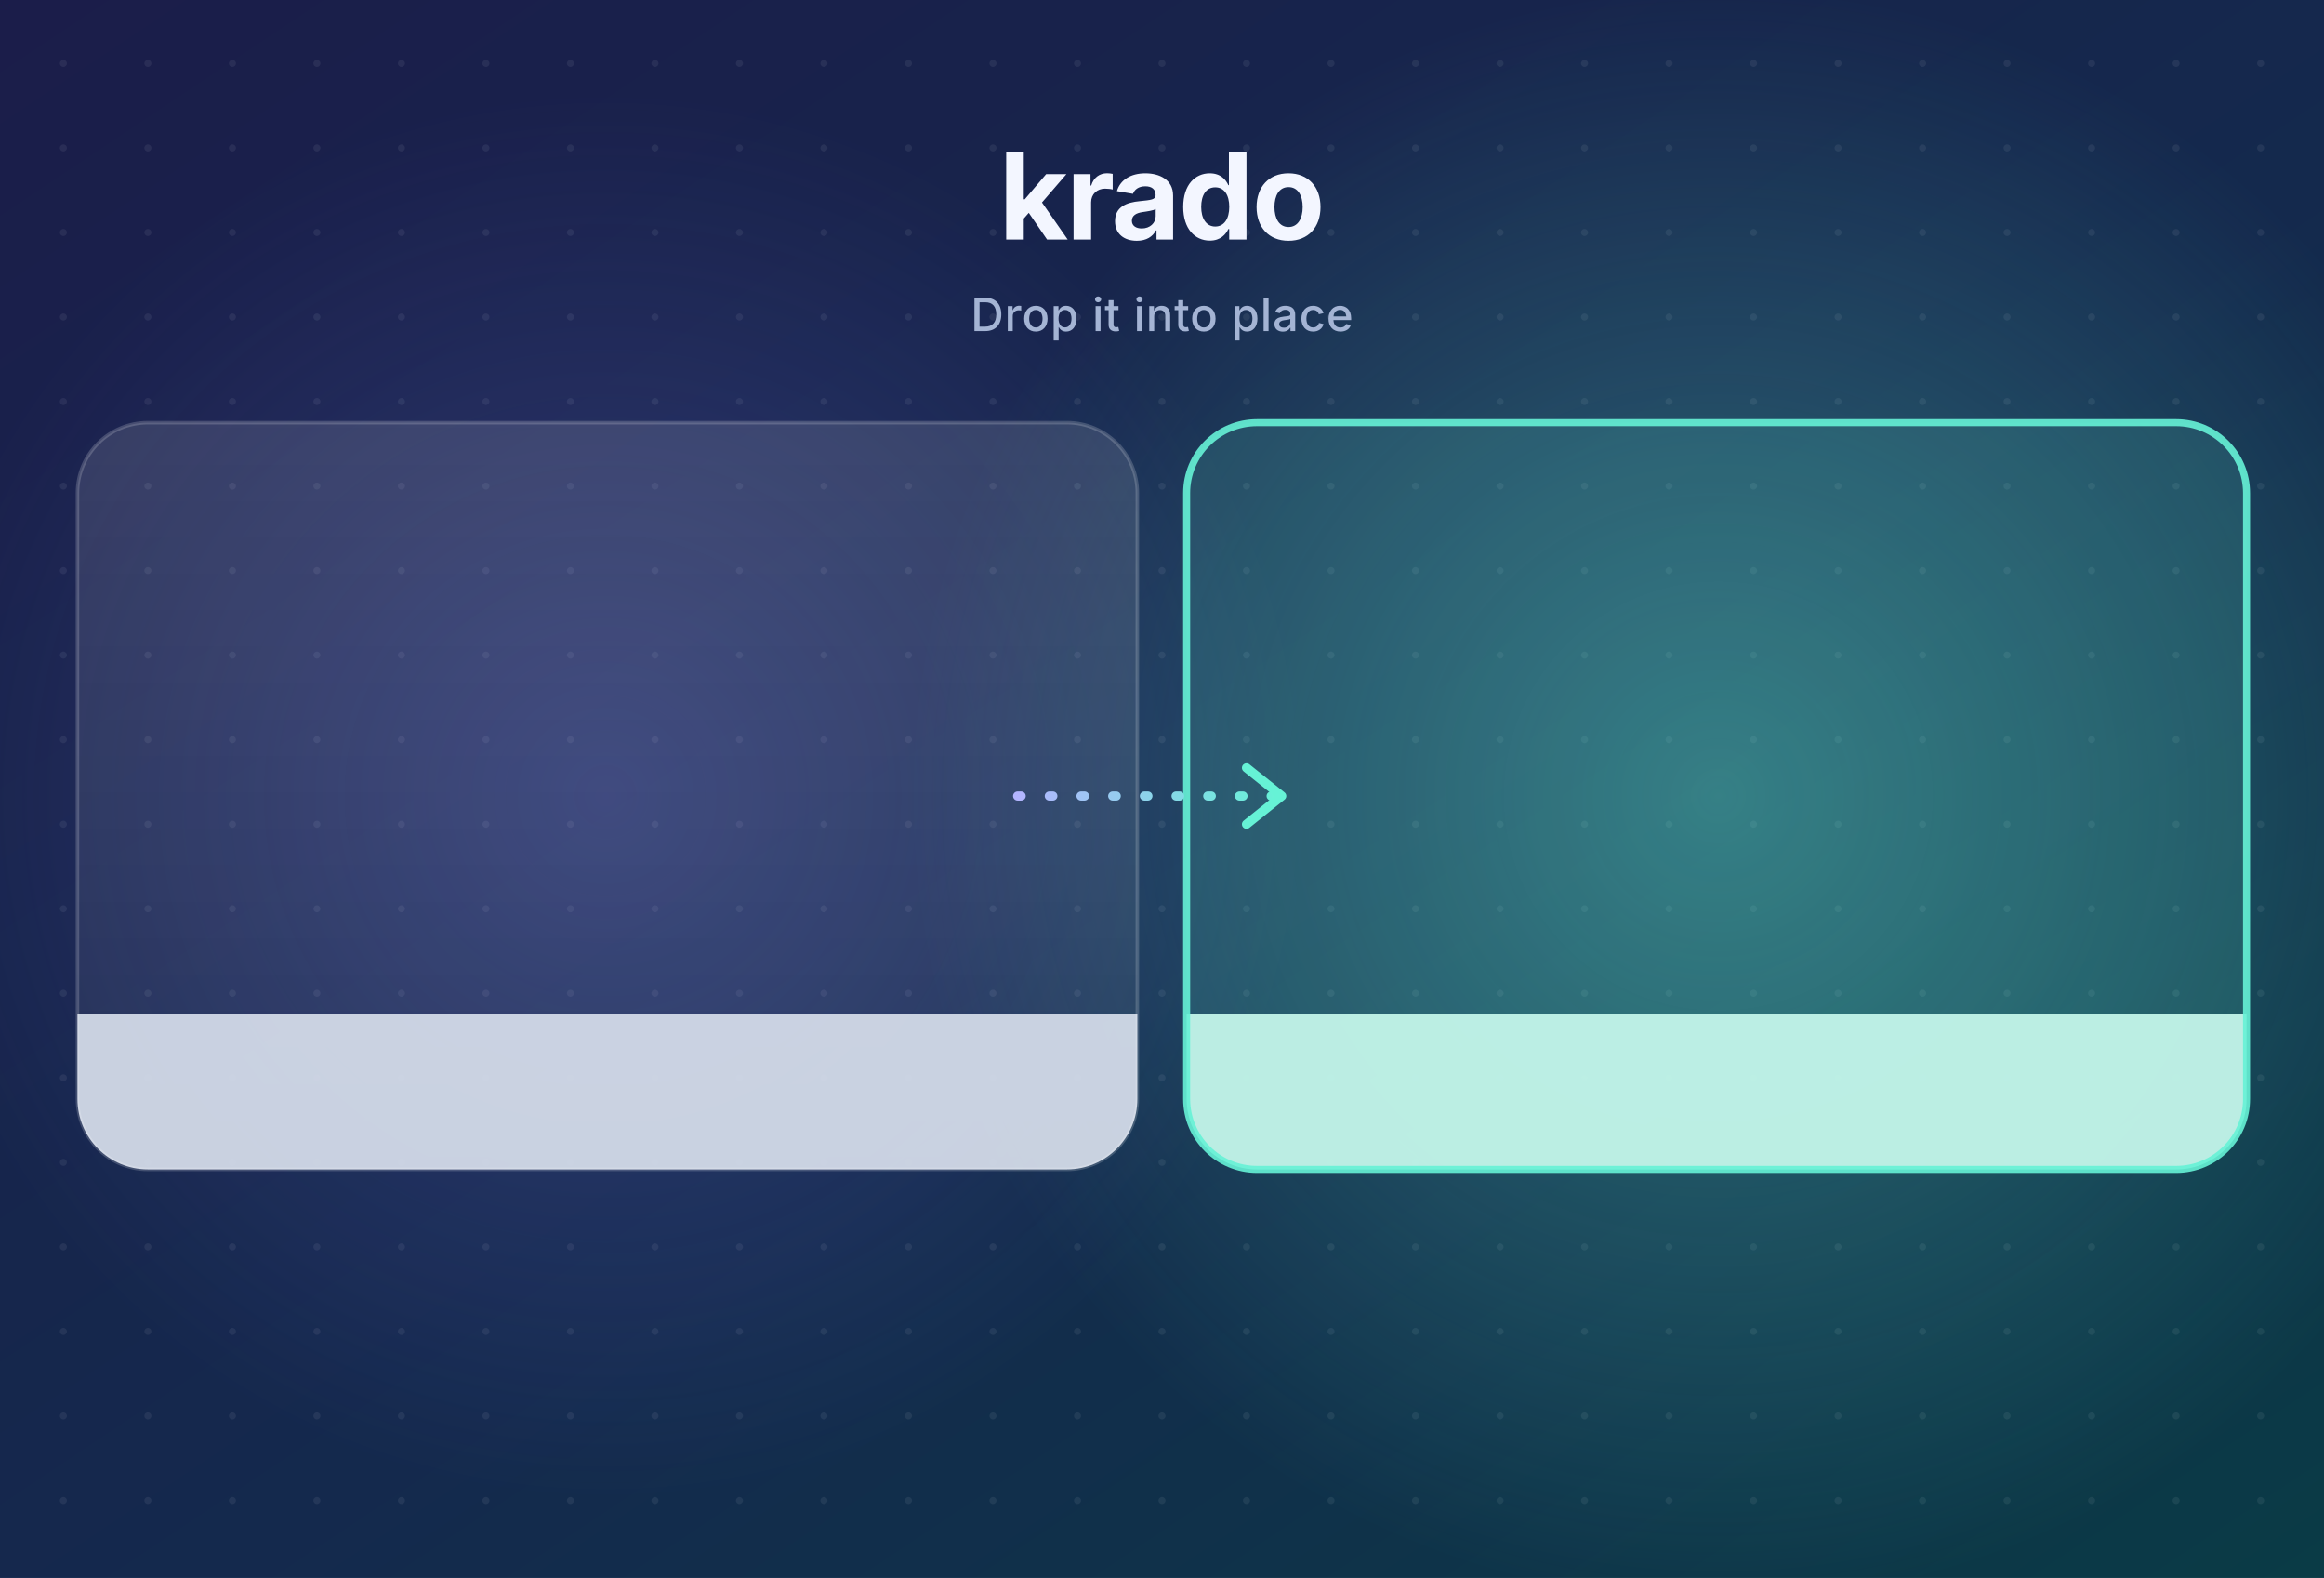
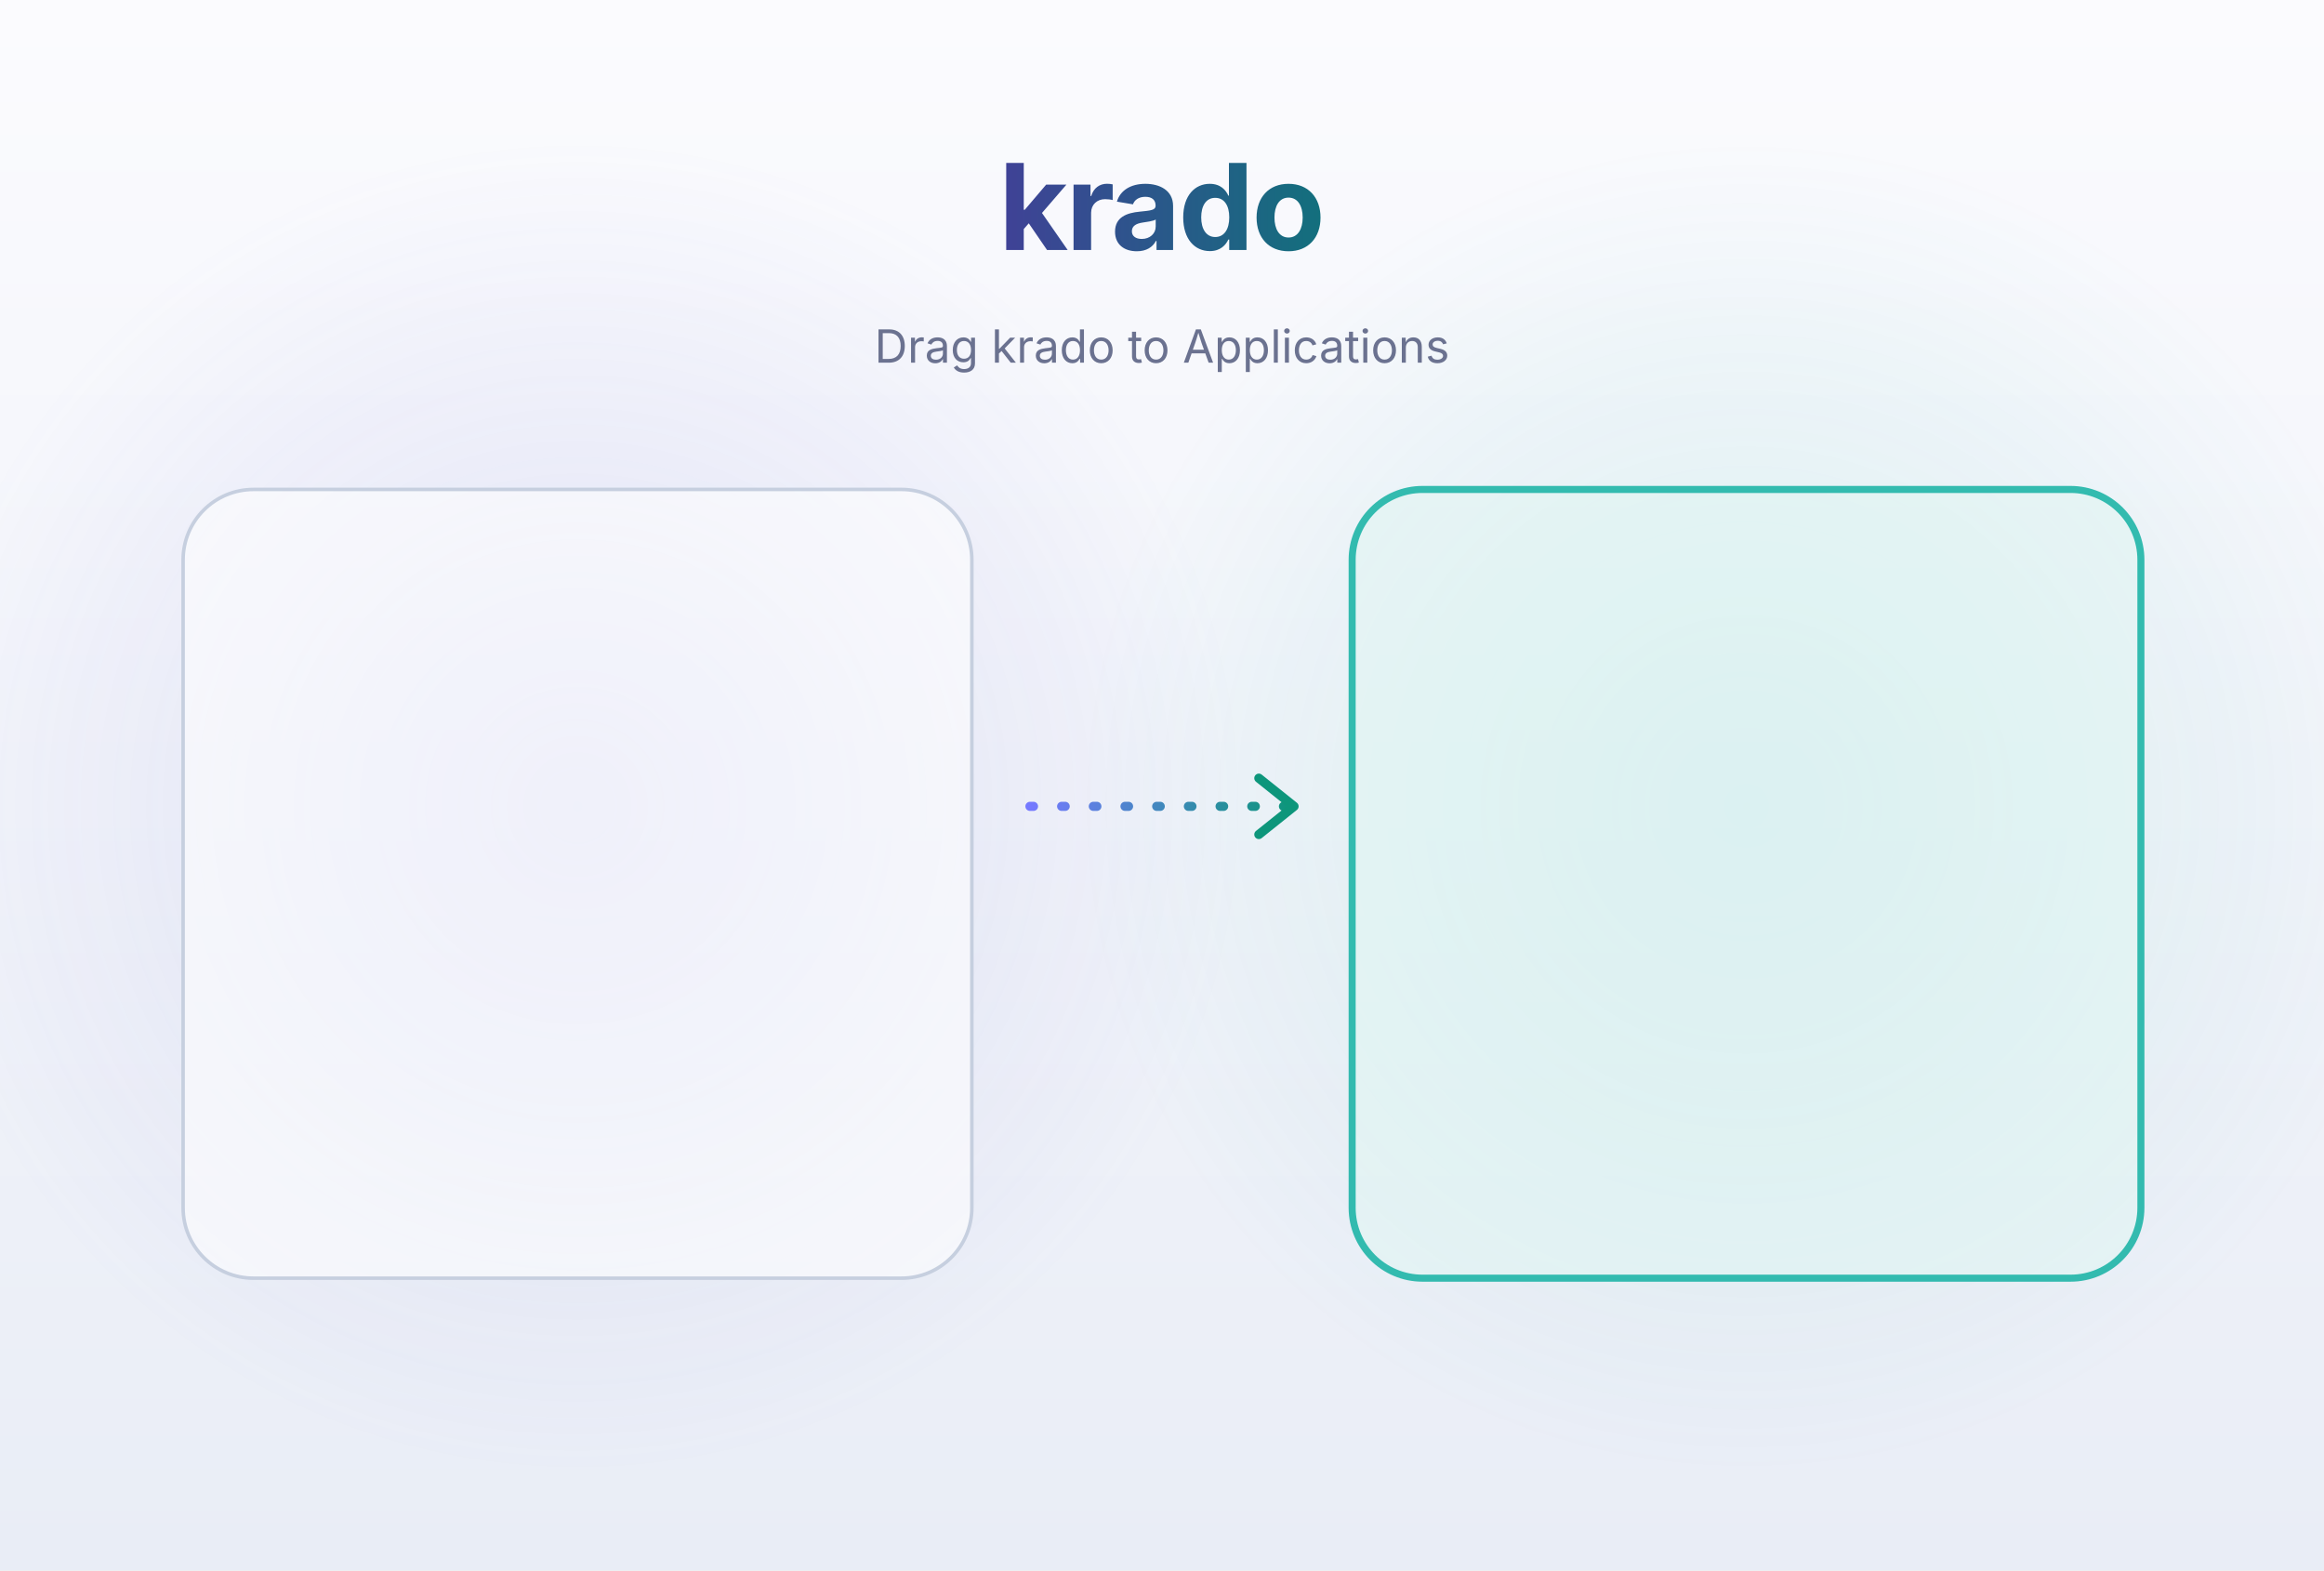
- <svg xmlns="http://www.w3.org/2000/svg" width="660" height="448" viewBox="0 0 660 448">
+ <svg xmlns="http://www.w3.org/2000/svg" width="660" height="446" viewBox="0 0 660 446">
  <defs>
-     <linearGradient id="bg" x1="0" y1="0" x2="1" y2="1">
-       <stop offset="0" stop-color="#1b1d4a" />
-       <stop offset="0.55" stop-color="#14294d" />
-       <stop offset="1" stop-color="#0a3b46" />
+     <linearGradient id="bg" x2="0" y2="1">
+       <stop stop-color="#fbfbfe" />
+       <stop offset="1" stop-color="#e9edf6" />
    </linearGradient>
-     <radialGradient id="glow" cx="488" cy="226" r="230" gradientUnits="userSpaceOnUse">
-       <stop offset="0" stop-color="#66f2d6" stop-opacity="0.34" />
-       <stop offset="1" stop-color="#66f2d6" stop-opacity="0" />
+     <linearGradient id="word">
+       <stop stop-color="#3f4296" />
+       <stop offset="1" stop-color="#136f7d" />
+     </linearGradient>
+     <linearGradient id="dash" x1="292.5" y1="0" x2="366.5" y2="0" gradientUnits="userSpaceOnUse">
+       <stop stop-color="#7579ff" />
+       <stop offset="1" stop-color="#0d967b" />
+     </linearGradient>
+     <radialGradient id="a0" cx="164" cy="229" r="190" gradientUnits="userSpaceOnUse">
+       <stop stop-color="#6d6fd8" stop-opacity="0.16" />
+       <stop offset="1" stop-color="#6d6fd8" stop-opacity="0" />
    </radialGradient>
-     <radialGradient id="glowL" cx="172" cy="226" r="200" gradientUnits="userSpaceOnUse">
-       <stop offset="0" stop-color="#8183f5" stop-opacity="0.24" />
-       <stop offset="1" stop-color="#8183f5" stop-opacity="0" />
+     <radialGradient id="a1" cx="496" cy="229" r="190" gradientUnits="userSpaceOnUse">
+       <stop stop-color="#1fb5a8" stop-opacity="0.14" />
+       <stop offset="1" stop-color="#1fb5a8" stop-opacity="0" />
    </radialGradient>
-     <linearGradient id="glass" x1="0" y1="0" x2="0" y2="1">
-       <stop offset="0" stop-color="#ffffff" stop-opacity="0.12" />
-       <stop offset="1" stop-color="#ffffff" stop-opacity="0.04" />
-     </linearGradient>
-     <linearGradient id="dash" x1="289.0" y1="0" x2="363.0" y2="0" gradientUnits="userSpaceOnUse">
-       <stop offset="0" stop-color="#b3b5ff" />
-       <stop offset="1" stop-color="#66f2d6" />
-     </linearGradient>
  </defs>
-   <rect width="660" height="448" fill="url(#bg)" />
-   <circle cx="18" cy="18" r="1" fill="#ffffff" fill-opacity="0.07" />
-   <circle cx="18" cy="42" r="1" fill="#ffffff" fill-opacity="0.07" />
-   <circle cx="18" cy="66" r="1" fill="#ffffff" fill-opacity="0.07" />
-   <circle cx="18" cy="90" r="1" fill="#ffffff" fill-opacity="0.07" />
-   <circle cx="18" cy="114" r="1" fill="#ffffff" fill-opacity="0.07" />
-   <circle cx="18" cy="138" r="1" fill="#ffffff" fill-opacity="0.07" />
-   <circle cx="18" cy="162" r="1" fill="#ffffff" fill-opacity="0.07" />
-   <circle cx="18" cy="186" r="1" fill="#ffffff" fill-opacity="0.07" />
-   <circle cx="18" cy="210" r="1" fill="#ffffff" fill-opacity="0.07" />
-   <circle cx="18" cy="234" r="1" fill="#ffffff" fill-opacity="0.07" />
-   <circle cx="18" cy="258" r="1" fill="#ffffff" fill-opacity="0.07" />
-   <circle cx="18" cy="282" r="1" fill="#ffffff" fill-opacity="0.07" />
-   <circle cx="18" cy="306" r="1" fill="#ffffff" fill-opacity="0.07" />
-   <circle cx="18" cy="330" r="1" fill="#ffffff" fill-opacity="0.07" />
-   <circle cx="18" cy="354" r="1" fill="#ffffff" fill-opacity="0.07" />
-   <circle cx="18" cy="378" r="1" fill="#ffffff" fill-opacity="0.07" />
-   <circle cx="18" cy="402" r="1" fill="#ffffff" fill-opacity="0.07" />
-   <circle cx="18" cy="426" r="1" fill="#ffffff" fill-opacity="0.07" />
-   <circle cx="42" cy="18" r="1" fill="#ffffff" fill-opacity="0.07" />
-   <circle cx="42" cy="42" r="1" fill="#ffffff" fill-opacity="0.07" />
-   <circle cx="42" cy="66" r="1" fill="#ffffff" fill-opacity="0.07" />
-   <circle cx="42" cy="90" r="1" fill="#ffffff" fill-opacity="0.07" />
-   <circle cx="42" cy="114" r="1" fill="#ffffff" fill-opacity="0.07" />
-   <circle cx="42" cy="138" r="1" fill="#ffffff" fill-opacity="0.07" />
-   <circle cx="42" cy="162" r="1" fill="#ffffff" fill-opacity="0.07" />
-   <circle cx="42" cy="186" r="1" fill="#ffffff" fill-opacity="0.07" />
-   <circle cx="42" cy="210" r="1" fill="#ffffff" fill-opacity="0.07" />
-   <circle cx="42" cy="234" r="1" fill="#ffffff" fill-opacity="0.07" />
-   <circle cx="42" cy="258" r="1" fill="#ffffff" fill-opacity="0.07" />
-   <circle cx="42" cy="282" r="1" fill="#ffffff" fill-opacity="0.07" />
-   <circle cx="42" cy="306" r="1" fill="#ffffff" fill-opacity="0.07" />
-   <circle cx="42" cy="330" r="1" fill="#ffffff" fill-opacity="0.07" />
-   <circle cx="42" cy="354" r="1" fill="#ffffff" fill-opacity="0.07" />
-   <circle cx="42" cy="378" r="1" fill="#ffffff" fill-opacity="0.07" />
-   <circle cx="42" cy="402" r="1" fill="#ffffff" fill-opacity="0.07" />
-   <circle cx="42" cy="426" r="1" fill="#ffffff" fill-opacity="0.07" />
-   <circle cx="66" cy="18" r="1" fill="#ffffff" fill-opacity="0.07" />
-   <circle cx="66" cy="42" r="1" fill="#ffffff" fill-opacity="0.07" />
-   <circle cx="66" cy="66" r="1" fill="#ffffff" fill-opacity="0.07" />
-   <circle cx="66" cy="90" r="1" fill="#ffffff" fill-opacity="0.07" />
-   <circle cx="66" cy="114" r="1" fill="#ffffff" fill-opacity="0.07" />
-   <circle cx="66" cy="138" r="1" fill="#ffffff" fill-opacity="0.07" />
-   <circle cx="66" cy="162" r="1" fill="#ffffff" fill-opacity="0.07" />
-   <circle cx="66" cy="186" r="1" fill="#ffffff" fill-opacity="0.07" />
-   <circle cx="66" cy="210" r="1" fill="#ffffff" fill-opacity="0.07" />
-   <circle cx="66" cy="234" r="1" fill="#ffffff" fill-opacity="0.07" />
-   <circle cx="66" cy="258" r="1" fill="#ffffff" fill-opacity="0.07" />
-   <circle cx="66" cy="282" r="1" fill="#ffffff" fill-opacity="0.07" />
-   <circle cx="66" cy="306" r="1" fill="#ffffff" fill-opacity="0.07" />
-   <circle cx="66" cy="330" r="1" fill="#ffffff" fill-opacity="0.07" />
-   <circle cx="66" cy="354" r="1" fill="#ffffff" fill-opacity="0.07" />
-   <circle cx="66" cy="378" r="1" fill="#ffffff" fill-opacity="0.07" />
-   <circle cx="66" cy="402" r="1" fill="#ffffff" fill-opacity="0.07" />
-   <circle cx="66" cy="426" r="1" fill="#ffffff" fill-opacity="0.07" />
-   <circle cx="90" cy="18" r="1" fill="#ffffff" fill-opacity="0.07" />
-   <circle cx="90" cy="42" r="1" fill="#ffffff" fill-opacity="0.07" />
-   <circle cx="90" cy="66" r="1" fill="#ffffff" fill-opacity="0.07" />
-   <circle cx="90" cy="90" r="1" fill="#ffffff" fill-opacity="0.07" />
-   <circle cx="90" cy="114" r="1" fill="#ffffff" fill-opacity="0.07" />
-   <circle cx="90" cy="138" r="1" fill="#ffffff" fill-opacity="0.07" />
-   <circle cx="90" cy="162" r="1" fill="#ffffff" fill-opacity="0.07" />
-   <circle cx="90" cy="186" r="1" fill="#ffffff" fill-opacity="0.07" />
-   <circle cx="90" cy="210" r="1" fill="#ffffff" fill-opacity="0.07" />
-   <circle cx="90" cy="234" r="1" fill="#ffffff" fill-opacity="0.07" />
-   <circle cx="90" cy="258" r="1" fill="#ffffff" fill-opacity="0.07" />
-   <circle cx="90" cy="282" r="1" fill="#ffffff" fill-opacity="0.07" />
-   <circle cx="90" cy="306" r="1" fill="#ffffff" fill-opacity="0.07" />
-   <circle cx="90" cy="330" r="1" fill="#ffffff" fill-opacity="0.07" />
-   <circle cx="90" cy="354" r="1" fill="#ffffff" fill-opacity="0.07" />
-   <circle cx="90" cy="378" r="1" fill="#ffffff" fill-opacity="0.07" />
-   <circle cx="90" cy="402" r="1" fill="#ffffff" fill-opacity="0.07" />
-   <circle cx="90" cy="426" r="1" fill="#ffffff" fill-opacity="0.07" />
-   <circle cx="114" cy="18" r="1" fill="#ffffff" fill-opacity="0.07" />
-   <circle cx="114" cy="42" r="1" fill="#ffffff" fill-opacity="0.07" />
-   <circle cx="114" cy="66" r="1" fill="#ffffff" fill-opacity="0.07" />
-   <circle cx="114" cy="90" r="1" fill="#ffffff" fill-opacity="0.07" />
-   <circle cx="114" cy="114" r="1" fill="#ffffff" fill-opacity="0.07" />
-   <circle cx="114" cy="138" r="1" fill="#ffffff" fill-opacity="0.07" />
-   <circle cx="114" cy="162" r="1" fill="#ffffff" fill-opacity="0.07" />
-   <circle cx="114" cy="186" r="1" fill="#ffffff" fill-opacity="0.07" />
-   <circle cx="114" cy="210" r="1" fill="#ffffff" fill-opacity="0.07" />
-   <circle cx="114" cy="234" r="1" fill="#ffffff" fill-opacity="0.07" />
-   <circle cx="114" cy="258" r="1" fill="#ffffff" fill-opacity="0.07" />
-   <circle cx="114" cy="282" r="1" fill="#ffffff" fill-opacity="0.07" />
-   <circle cx="114" cy="306" r="1" fill="#ffffff" fill-opacity="0.07" />
-   <circle cx="114" cy="330" r="1" fill="#ffffff" fill-opacity="0.07" />
-   <circle cx="114" cy="354" r="1" fill="#ffffff" fill-opacity="0.07" />
-   <circle cx="114" cy="378" r="1" fill="#ffffff" fill-opacity="0.07" />
-   <circle cx="114" cy="402" r="1" fill="#ffffff" fill-opacity="0.07" />
-   <circle cx="114" cy="426" r="1" fill="#ffffff" fill-opacity="0.07" />
-   <circle cx="138" cy="18" r="1" fill="#ffffff" fill-opacity="0.07" />
-   <circle cx="138" cy="42" r="1" fill="#ffffff" fill-opacity="0.07" />
-   <circle cx="138" cy="66" r="1" fill="#ffffff" fill-opacity="0.07" />
-   <circle cx="138" cy="90" r="1" fill="#ffffff" fill-opacity="0.07" />
-   <circle cx="138" cy="114" r="1" fill="#ffffff" fill-opacity="0.07" />
-   <circle cx="138" cy="138" r="1" fill="#ffffff" fill-opacity="0.07" />
-   <circle cx="138" cy="162" r="1" fill="#ffffff" fill-opacity="0.07" />
-   <circle cx="138" cy="186" r="1" fill="#ffffff" fill-opacity="0.07" />
-   <circle cx="138" cy="210" r="1" fill="#ffffff" fill-opacity="0.07" />
-   <circle cx="138" cy="234" r="1" fill="#ffffff" fill-opacity="0.07" />
-   <circle cx="138" cy="258" r="1" fill="#ffffff" fill-opacity="0.07" />
-   <circle cx="138" cy="282" r="1" fill="#ffffff" fill-opacity="0.07" />
-   <circle cx="138" cy="306" r="1" fill="#ffffff" fill-opacity="0.07" />
-   <circle cx="138" cy="330" r="1" fill="#ffffff" fill-opacity="0.07" />
-   <circle cx="138" cy="354" r="1" fill="#ffffff" fill-opacity="0.07" />
-   <circle cx="138" cy="378" r="1" fill="#ffffff" fill-opacity="0.07" />
-   <circle cx="138" cy="402" r="1" fill="#ffffff" fill-opacity="0.07" />
-   <circle cx="138" cy="426" r="1" fill="#ffffff" fill-opacity="0.07" />
-   <circle cx="162" cy="18" r="1" fill="#ffffff" fill-opacity="0.07" />
-   <circle cx="162" cy="42" r="1" fill="#ffffff" fill-opacity="0.07" />
-   <circle cx="162" cy="66" r="1" fill="#ffffff" fill-opacity="0.07" />
-   <circle cx="162" cy="90" r="1" fill="#ffffff" fill-opacity="0.07" />
-   <circle cx="162" cy="114" r="1" fill="#ffffff" fill-opacity="0.07" />
-   <circle cx="162" cy="138" r="1" fill="#ffffff" fill-opacity="0.07" />
-   <circle cx="162" cy="162" r="1" fill="#ffffff" fill-opacity="0.07" />
-   <circle cx="162" cy="186" r="1" fill="#ffffff" fill-opacity="0.07" />
-   <circle cx="162" cy="210" r="1" fill="#ffffff" fill-opacity="0.07" />
-   <circle cx="162" cy="234" r="1" fill="#ffffff" fill-opacity="0.07" />
-   <circle cx="162" cy="258" r="1" fill="#ffffff" fill-opacity="0.07" />
-   <circle cx="162" cy="282" r="1" fill="#ffffff" fill-opacity="0.07" />
-   <circle cx="162" cy="306" r="1" fill="#ffffff" fill-opacity="0.07" />
-   <circle cx="162" cy="330" r="1" fill="#ffffff" fill-opacity="0.07" />
-   <circle cx="162" cy="354" r="1" fill="#ffffff" fill-opacity="0.07" />
-   <circle cx="162" cy="378" r="1" fill="#ffffff" fill-opacity="0.07" />
-   <circle cx="162" cy="402" r="1" fill="#ffffff" fill-opacity="0.07" />
-   <circle cx="162" cy="426" r="1" fill="#ffffff" fill-opacity="0.07" />
-   <circle cx="186" cy="18" r="1" fill="#ffffff" fill-opacity="0.07" />
-   <circle cx="186" cy="42" r="1" fill="#ffffff" fill-opacity="0.07" />
-   <circle cx="186" cy="66" r="1" fill="#ffffff" fill-opacity="0.07" />
-   <circle cx="186" cy="90" r="1" fill="#ffffff" fill-opacity="0.07" />
-   <circle cx="186" cy="114" r="1" fill="#ffffff" fill-opacity="0.07" />
-   <circle cx="186" cy="138" r="1" fill="#ffffff" fill-opacity="0.07" />
-   <circle cx="186" cy="162" r="1" fill="#ffffff" fill-opacity="0.07" />
-   <circle cx="186" cy="186" r="1" fill="#ffffff" fill-opacity="0.07" />
-   <circle cx="186" cy="210" r="1" fill="#ffffff" fill-opacity="0.07" />
-   <circle cx="186" cy="234" r="1" fill="#ffffff" fill-opacity="0.07" />
-   <circle cx="186" cy="258" r="1" fill="#ffffff" fill-opacity="0.07" />
-   <circle cx="186" cy="282" r="1" fill="#ffffff" fill-opacity="0.07" />
-   <circle cx="186" cy="306" r="1" fill="#ffffff" fill-opacity="0.07" />
-   <circle cx="186" cy="330" r="1" fill="#ffffff" fill-opacity="0.07" />
-   <circle cx="186" cy="354" r="1" fill="#ffffff" fill-opacity="0.07" />
-   <circle cx="186" cy="378" r="1" fill="#ffffff" fill-opacity="0.07" />
-   <circle cx="186" cy="402" r="1" fill="#ffffff" fill-opacity="0.07" />
-   <circle cx="186" cy="426" r="1" fill="#ffffff" fill-opacity="0.07" />
-   <circle cx="210" cy="18" r="1" fill="#ffffff" fill-opacity="0.07" />
-   <circle cx="210" cy="42" r="1" fill="#ffffff" fill-opacity="0.07" />
-   <circle cx="210" cy="66" r="1" fill="#ffffff" fill-opacity="0.07" />
-   <circle cx="210" cy="90" r="1" fill="#ffffff" fill-opacity="0.07" />
-   <circle cx="210" cy="114" r="1" fill="#ffffff" fill-opacity="0.07" />
-   <circle cx="210" cy="138" r="1" fill="#ffffff" fill-opacity="0.07" />
-   <circle cx="210" cy="162" r="1" fill="#ffffff" fill-opacity="0.07" />
-   <circle cx="210" cy="186" r="1" fill="#ffffff" fill-opacity="0.07" />
-   <circle cx="210" cy="210" r="1" fill="#ffffff" fill-opacity="0.07" />
-   <circle cx="210" cy="234" r="1" fill="#ffffff" fill-opacity="0.07" />
-   <circle cx="210" cy="258" r="1" fill="#ffffff" fill-opacity="0.07" />
-   <circle cx="210" cy="282" r="1" fill="#ffffff" fill-opacity="0.07" />
-   <circle cx="210" cy="306" r="1" fill="#ffffff" fill-opacity="0.07" />
-   <circle cx="210" cy="330" r="1" fill="#ffffff" fill-opacity="0.07" />
-   <circle cx="210" cy="354" r="1" fill="#ffffff" fill-opacity="0.07" />
-   <circle cx="210" cy="378" r="1" fill="#ffffff" fill-opacity="0.07" />
-   <circle cx="210" cy="402" r="1" fill="#ffffff" fill-opacity="0.07" />
-   <circle cx="210" cy="426" r="1" fill="#ffffff" fill-opacity="0.07" />
-   <circle cx="234" cy="18" r="1" fill="#ffffff" fill-opacity="0.07" />
-   <circle cx="234" cy="42" r="1" fill="#ffffff" fill-opacity="0.07" />
-   <circle cx="234" cy="66" r="1" fill="#ffffff" fill-opacity="0.07" />
-   <circle cx="234" cy="90" r="1" fill="#ffffff" fill-opacity="0.07" />
-   <circle cx="234" cy="114" r="1" fill="#ffffff" fill-opacity="0.07" />
-   <circle cx="234" cy="138" r="1" fill="#ffffff" fill-opacity="0.07" />
-   <circle cx="234" cy="162" r="1" fill="#ffffff" fill-opacity="0.07" />
-   <circle cx="234" cy="186" r="1" fill="#ffffff" fill-opacity="0.07" />
-   <circle cx="234" cy="210" r="1" fill="#ffffff" fill-opacity="0.07" />
-   <circle cx="234" cy="234" r="1" fill="#ffffff" fill-opacity="0.07" />
-   <circle cx="234" cy="258" r="1" fill="#ffffff" fill-opacity="0.07" />
-   <circle cx="234" cy="282" r="1" fill="#ffffff" fill-opacity="0.07" />
-   <circle cx="234" cy="306" r="1" fill="#ffffff" fill-opacity="0.07" />
-   <circle cx="234" cy="330" r="1" fill="#ffffff" fill-opacity="0.07" />
-   <circle cx="234" cy="354" r="1" fill="#ffffff" fill-opacity="0.07" />
-   <circle cx="234" cy="378" r="1" fill="#ffffff" fill-opacity="0.07" />
-   <circle cx="234" cy="402" r="1" fill="#ffffff" fill-opacity="0.07" />
-   <circle cx="234" cy="426" r="1" fill="#ffffff" fill-opacity="0.07" />
-   <circle cx="258" cy="18" r="1" fill="#ffffff" fill-opacity="0.07" />
-   <circle cx="258" cy="42" r="1" fill="#ffffff" fill-opacity="0.07" />
-   <circle cx="258" cy="66" r="1" fill="#ffffff" fill-opacity="0.07" />
-   <circle cx="258" cy="90" r="1" fill="#ffffff" fill-opacity="0.07" />
-   <circle cx="258" cy="114" r="1" fill="#ffffff" fill-opacity="0.07" />
-   <circle cx="258" cy="138" r="1" fill="#ffffff" fill-opacity="0.07" />
-   <circle cx="258" cy="162" r="1" fill="#ffffff" fill-opacity="0.07" />
-   <circle cx="258" cy="186" r="1" fill="#ffffff" fill-opacity="0.07" />
-   <circle cx="258" cy="210" r="1" fill="#ffffff" fill-opacity="0.07" />
-   <circle cx="258" cy="234" r="1" fill="#ffffff" fill-opacity="0.07" />
-   <circle cx="258" cy="258" r="1" fill="#ffffff" fill-opacity="0.07" />
-   <circle cx="258" cy="282" r="1" fill="#ffffff" fill-opacity="0.07" />
-   <circle cx="258" cy="306" r="1" fill="#ffffff" fill-opacity="0.07" />
-   <circle cx="258" cy="330" r="1" fill="#ffffff" fill-opacity="0.07" />
-   <circle cx="258" cy="354" r="1" fill="#ffffff" fill-opacity="0.07" />
-   <circle cx="258" cy="378" r="1" fill="#ffffff" fill-opacity="0.07" />
-   <circle cx="258" cy="402" r="1" fill="#ffffff" fill-opacity="0.07" />
-   <circle cx="258" cy="426" r="1" fill="#ffffff" fill-opacity="0.07" />
-   <circle cx="282" cy="18" r="1" fill="#ffffff" fill-opacity="0.07" />
-   <circle cx="282" cy="42" r="1" fill="#ffffff" fill-opacity="0.07" />
-   <circle cx="282" cy="66" r="1" fill="#ffffff" fill-opacity="0.07" />
-   <circle cx="282" cy="90" r="1" fill="#ffffff" fill-opacity="0.07" />
-   <circle cx="282" cy="114" r="1" fill="#ffffff" fill-opacity="0.07" />
-   <circle cx="282" cy="138" r="1" fill="#ffffff" fill-opacity="0.07" />
-   <circle cx="282" cy="162" r="1" fill="#ffffff" fill-opacity="0.07" />
-   <circle cx="282" cy="186" r="1" fill="#ffffff" fill-opacity="0.07" />
-   <circle cx="282" cy="210" r="1" fill="#ffffff" fill-opacity="0.07" />
-   <circle cx="282" cy="234" r="1" fill="#ffffff" fill-opacity="0.07" />
-   <circle cx="282" cy="258" r="1" fill="#ffffff" fill-opacity="0.07" />
-   <circle cx="282" cy="282" r="1" fill="#ffffff" fill-opacity="0.07" />
-   <circle cx="282" cy="306" r="1" fill="#ffffff" fill-opacity="0.07" />
-   <circle cx="282" cy="330" r="1" fill="#ffffff" fill-opacity="0.07" />
-   <circle cx="282" cy="354" r="1" fill="#ffffff" fill-opacity="0.07" />
-   <circle cx="282" cy="378" r="1" fill="#ffffff" fill-opacity="0.07" />
-   <circle cx="282" cy="402" r="1" fill="#ffffff" fill-opacity="0.07" />
-   <circle cx="282" cy="426" r="1" fill="#ffffff" fill-opacity="0.07" />
-   <circle cx="306" cy="18" r="1" fill="#ffffff" fill-opacity="0.07" />
-   <circle cx="306" cy="42" r="1" fill="#ffffff" fill-opacity="0.07" />
-   <circle cx="306" cy="66" r="1" fill="#ffffff" fill-opacity="0.07" />
-   <circle cx="306" cy="90" r="1" fill="#ffffff" fill-opacity="0.07" />
-   <circle cx="306" cy="114" r="1" fill="#ffffff" fill-opacity="0.07" />
-   <circle cx="306" cy="138" r="1" fill="#ffffff" fill-opacity="0.07" />
-   <circle cx="306" cy="162" r="1" fill="#ffffff" fill-opacity="0.07" />
-   <circle cx="306" cy="186" r="1" fill="#ffffff" fill-opacity="0.07" />
-   <circle cx="306" cy="210" r="1" fill="#ffffff" fill-opacity="0.07" />
-   <circle cx="306" cy="234" r="1" fill="#ffffff" fill-opacity="0.07" />
-   <circle cx="306" cy="258" r="1" fill="#ffffff" fill-opacity="0.07" />
-   <circle cx="306" cy="282" r="1" fill="#ffffff" fill-opacity="0.07" />
-   <circle cx="306" cy="306" r="1" fill="#ffffff" fill-opacity="0.07" />
-   <circle cx="306" cy="330" r="1" fill="#ffffff" fill-opacity="0.07" />
-   <circle cx="306" cy="354" r="1" fill="#ffffff" fill-opacity="0.07" />
-   <circle cx="306" cy="378" r="1" fill="#ffffff" fill-opacity="0.07" />
-   <circle cx="306" cy="402" r="1" fill="#ffffff" fill-opacity="0.07" />
-   <circle cx="306" cy="426" r="1" fill="#ffffff" fill-opacity="0.07" />
-   <circle cx="330" cy="18" r="1" fill="#ffffff" fill-opacity="0.07" />
-   <circle cx="330" cy="42" r="1" fill="#ffffff" fill-opacity="0.07" />
-   <circle cx="330" cy="66" r="1" fill="#ffffff" fill-opacity="0.07" />
-   <circle cx="330" cy="90" r="1" fill="#ffffff" fill-opacity="0.07" />
-   <circle cx="330" cy="114" r="1" fill="#ffffff" fill-opacity="0.07" />
-   <circle cx="330" cy="138" r="1" fill="#ffffff" fill-opacity="0.07" />
-   <circle cx="330" cy="162" r="1" fill="#ffffff" fill-opacity="0.07" />
-   <circle cx="330" cy="186" r="1" fill="#ffffff" fill-opacity="0.07" />
-   <circle cx="330" cy="210" r="1" fill="#ffffff" fill-opacity="0.07" />
-   <circle cx="330" cy="234" r="1" fill="#ffffff" fill-opacity="0.07" />
-   <circle cx="330" cy="258" r="1" fill="#ffffff" fill-opacity="0.07" />
-   <circle cx="330" cy="282" r="1" fill="#ffffff" fill-opacity="0.07" />
-   <circle cx="330" cy="306" r="1" fill="#ffffff" fill-opacity="0.07" />
-   <circle cx="330" cy="330" r="1" fill="#ffffff" fill-opacity="0.07" />
-   <circle cx="330" cy="354" r="1" fill="#ffffff" fill-opacity="0.07" />
-   <circle cx="330" cy="378" r="1" fill="#ffffff" fill-opacity="0.07" />
-   <circle cx="330" cy="402" r="1" fill="#ffffff" fill-opacity="0.07" />
-   <circle cx="330" cy="426" r="1" fill="#ffffff" fill-opacity="0.07" />
-   <circle cx="354" cy="18" r="1" fill="#ffffff" fill-opacity="0.07" />
-   <circle cx="354" cy="42" r="1" fill="#ffffff" fill-opacity="0.07" />
-   <circle cx="354" cy="66" r="1" fill="#ffffff" fill-opacity="0.07" />
-   <circle cx="354" cy="90" r="1" fill="#ffffff" fill-opacity="0.07" />
-   <circle cx="354" cy="114" r="1" fill="#ffffff" fill-opacity="0.07" />
-   <circle cx="354" cy="138" r="1" fill="#ffffff" fill-opacity="0.07" />
-   <circle cx="354" cy="162" r="1" fill="#ffffff" fill-opacity="0.07" />
-   <circle cx="354" cy="186" r="1" fill="#ffffff" fill-opacity="0.07" />
-   <circle cx="354" cy="210" r="1" fill="#ffffff" fill-opacity="0.07" />
-   <circle cx="354" cy="234" r="1" fill="#ffffff" fill-opacity="0.07" />
-   <circle cx="354" cy="258" r="1" fill="#ffffff" fill-opacity="0.07" />
-   <circle cx="354" cy="282" r="1" fill="#ffffff" fill-opacity="0.07" />
-   <circle cx="354" cy="306" r="1" fill="#ffffff" fill-opacity="0.07" />
-   <circle cx="354" cy="330" r="1" fill="#ffffff" fill-opacity="0.07" />
-   <circle cx="354" cy="354" r="1" fill="#ffffff" fill-opacity="0.07" />
-   <circle cx="354" cy="378" r="1" fill="#ffffff" fill-opacity="0.07" />
-   <circle cx="354" cy="402" r="1" fill="#ffffff" fill-opacity="0.07" />
-   <circle cx="354" cy="426" r="1" fill="#ffffff" fill-opacity="0.07" />
-   <circle cx="378" cy="18" r="1" fill="#ffffff" fill-opacity="0.07" />
-   <circle cx="378" cy="42" r="1" fill="#ffffff" fill-opacity="0.07" />
-   <circle cx="378" cy="66" r="1" fill="#ffffff" fill-opacity="0.07" />
-   <circle cx="378" cy="90" r="1" fill="#ffffff" fill-opacity="0.07" />
-   <circle cx="378" cy="114" r="1" fill="#ffffff" fill-opacity="0.07" />
-   <circle cx="378" cy="138" r="1" fill="#ffffff" fill-opacity="0.07" />
-   <circle cx="378" cy="162" r="1" fill="#ffffff" fill-opacity="0.07" />
-   <circle cx="378" cy="186" r="1" fill="#ffffff" fill-opacity="0.07" />
-   <circle cx="378" cy="210" r="1" fill="#ffffff" fill-opacity="0.07" />
-   <circle cx="378" cy="234" r="1" fill="#ffffff" fill-opacity="0.07" />
-   <circle cx="378" cy="258" r="1" fill="#ffffff" fill-opacity="0.07" />
-   <circle cx="378" cy="282" r="1" fill="#ffffff" fill-opacity="0.07" />
-   <circle cx="378" cy="306" r="1" fill="#ffffff" fill-opacity="0.07" />
-   <circle cx="378" cy="330" r="1" fill="#ffffff" fill-opacity="0.07" />
-   <circle cx="378" cy="354" r="1" fill="#ffffff" fill-opacity="0.07" />
-   <circle cx="378" cy="378" r="1" fill="#ffffff" fill-opacity="0.07" />
-   <circle cx="378" cy="402" r="1" fill="#ffffff" fill-opacity="0.07" />
-   <circle cx="378" cy="426" r="1" fill="#ffffff" fill-opacity="0.07" />
-   <circle cx="402" cy="18" r="1" fill="#ffffff" fill-opacity="0.07" />
-   <circle cx="402" cy="42" r="1" fill="#ffffff" fill-opacity="0.07" />
-   <circle cx="402" cy="66" r="1" fill="#ffffff" fill-opacity="0.07" />
-   <circle cx="402" cy="90" r="1" fill="#ffffff" fill-opacity="0.07" />
-   <circle cx="402" cy="114" r="1" fill="#ffffff" fill-opacity="0.07" />
-   <circle cx="402" cy="138" r="1" fill="#ffffff" fill-opacity="0.07" />
-   <circle cx="402" cy="162" r="1" fill="#ffffff" fill-opacity="0.07" />
-   <circle cx="402" cy="186" r="1" fill="#ffffff" fill-opacity="0.07" />
-   <circle cx="402" cy="210" r="1" fill="#ffffff" fill-opacity="0.07" />
-   <circle cx="402" cy="234" r="1" fill="#ffffff" fill-opacity="0.07" />
-   <circle cx="402" cy="258" r="1" fill="#ffffff" fill-opacity="0.07" />
-   <circle cx="402" cy="282" r="1" fill="#ffffff" fill-opacity="0.07" />
-   <circle cx="402" cy="306" r="1" fill="#ffffff" fill-opacity="0.07" />
-   <circle cx="402" cy="330" r="1" fill="#ffffff" fill-opacity="0.07" />
-   <circle cx="402" cy="354" r="1" fill="#ffffff" fill-opacity="0.07" />
-   <circle cx="402" cy="378" r="1" fill="#ffffff" fill-opacity="0.07" />
-   <circle cx="402" cy="402" r="1" fill="#ffffff" fill-opacity="0.07" />
-   <circle cx="402" cy="426" r="1" fill="#ffffff" fill-opacity="0.07" />
-   <circle cx="426" cy="18" r="1" fill="#ffffff" fill-opacity="0.07" />
-   <circle cx="426" cy="42" r="1" fill="#ffffff" fill-opacity="0.07" />
-   <circle cx="426" cy="66" r="1" fill="#ffffff" fill-opacity="0.07" />
-   <circle cx="426" cy="90" r="1" fill="#ffffff" fill-opacity="0.07" />
-   <circle cx="426" cy="114" r="1" fill="#ffffff" fill-opacity="0.07" />
-   <circle cx="426" cy="138" r="1" fill="#ffffff" fill-opacity="0.07" />
-   <circle cx="426" cy="162" r="1" fill="#ffffff" fill-opacity="0.07" />
-   <circle cx="426" cy="186" r="1" fill="#ffffff" fill-opacity="0.07" />
-   <circle cx="426" cy="210" r="1" fill="#ffffff" fill-opacity="0.07" />
-   <circle cx="426" cy="234" r="1" fill="#ffffff" fill-opacity="0.07" />
-   <circle cx="426" cy="258" r="1" fill="#ffffff" fill-opacity="0.07" />
-   <circle cx="426" cy="282" r="1" fill="#ffffff" fill-opacity="0.07" />
-   <circle cx="426" cy="306" r="1" fill="#ffffff" fill-opacity="0.07" />
-   <circle cx="426" cy="330" r="1" fill="#ffffff" fill-opacity="0.07" />
-   <circle cx="426" cy="354" r="1" fill="#ffffff" fill-opacity="0.07" />
-   <circle cx="426" cy="378" r="1" fill="#ffffff" fill-opacity="0.07" />
-   <circle cx="426" cy="402" r="1" fill="#ffffff" fill-opacity="0.07" />
-   <circle cx="426" cy="426" r="1" fill="#ffffff" fill-opacity="0.07" />
-   <circle cx="450" cy="18" r="1" fill="#ffffff" fill-opacity="0.07" />
-   <circle cx="450" cy="42" r="1" fill="#ffffff" fill-opacity="0.07" />
-   <circle cx="450" cy="66" r="1" fill="#ffffff" fill-opacity="0.07" />
-   <circle cx="450" cy="90" r="1" fill="#ffffff" fill-opacity="0.07" />
-   <circle cx="450" cy="114" r="1" fill="#ffffff" fill-opacity="0.07" />
-   <circle cx="450" cy="138" r="1" fill="#ffffff" fill-opacity="0.07" />
-   <circle cx="450" cy="162" r="1" fill="#ffffff" fill-opacity="0.07" />
-   <circle cx="450" cy="186" r="1" fill="#ffffff" fill-opacity="0.07" />
-   <circle cx="450" cy="210" r="1" fill="#ffffff" fill-opacity="0.07" />
-   <circle cx="450" cy="234" r="1" fill="#ffffff" fill-opacity="0.07" />
-   <circle cx="450" cy="258" r="1" fill="#ffffff" fill-opacity="0.07" />
-   <circle cx="450" cy="282" r="1" fill="#ffffff" fill-opacity="0.07" />
-   <circle cx="450" cy="306" r="1" fill="#ffffff" fill-opacity="0.07" />
-   <circle cx="450" cy="330" r="1" fill="#ffffff" fill-opacity="0.07" />
-   <circle cx="450" cy="354" r="1" fill="#ffffff" fill-opacity="0.07" />
-   <circle cx="450" cy="378" r="1" fill="#ffffff" fill-opacity="0.07" />
-   <circle cx="450" cy="402" r="1" fill="#ffffff" fill-opacity="0.07" />
-   <circle cx="450" cy="426" r="1" fill="#ffffff" fill-opacity="0.07" />
-   <circle cx="474" cy="18" r="1" fill="#ffffff" fill-opacity="0.07" />
-   <circle cx="474" cy="42" r="1" fill="#ffffff" fill-opacity="0.07" />
-   <circle cx="474" cy="66" r="1" fill="#ffffff" fill-opacity="0.07" />
-   <circle cx="474" cy="90" r="1" fill="#ffffff" fill-opacity="0.07" />
-   <circle cx="474" cy="114" r="1" fill="#ffffff" fill-opacity="0.07" />
-   <circle cx="474" cy="138" r="1" fill="#ffffff" fill-opacity="0.07" />
-   <circle cx="474" cy="162" r="1" fill="#ffffff" fill-opacity="0.07" />
-   <circle cx="474" cy="186" r="1" fill="#ffffff" fill-opacity="0.07" />
-   <circle cx="474" cy="210" r="1" fill="#ffffff" fill-opacity="0.07" />
-   <circle cx="474" cy="234" r="1" fill="#ffffff" fill-opacity="0.07" />
-   <circle cx="474" cy="258" r="1" fill="#ffffff" fill-opacity="0.07" />
-   <circle cx="474" cy="282" r="1" fill="#ffffff" fill-opacity="0.07" />
-   <circle cx="474" cy="306" r="1" fill="#ffffff" fill-opacity="0.07" />
-   <circle cx="474" cy="330" r="1" fill="#ffffff" fill-opacity="0.07" />
-   <circle cx="474" cy="354" r="1" fill="#ffffff" fill-opacity="0.07" />
-   <circle cx="474" cy="378" r="1" fill="#ffffff" fill-opacity="0.07" />
-   <circle cx="474" cy="402" r="1" fill="#ffffff" fill-opacity="0.07" />
-   <circle cx="474" cy="426" r="1" fill="#ffffff" fill-opacity="0.07" />
-   <circle cx="498" cy="18" r="1" fill="#ffffff" fill-opacity="0.07" />
-   <circle cx="498" cy="42" r="1" fill="#ffffff" fill-opacity="0.07" />
-   <circle cx="498" cy="66" r="1" fill="#ffffff" fill-opacity="0.07" />
-   <circle cx="498" cy="90" r="1" fill="#ffffff" fill-opacity="0.07" />
-   <circle cx="498" cy="114" r="1" fill="#ffffff" fill-opacity="0.07" />
-   <circle cx="498" cy="138" r="1" fill="#ffffff" fill-opacity="0.07" />
-   <circle cx="498" cy="162" r="1" fill="#ffffff" fill-opacity="0.07" />
-   <circle cx="498" cy="186" r="1" fill="#ffffff" fill-opacity="0.07" />
-   <circle cx="498" cy="210" r="1" fill="#ffffff" fill-opacity="0.07" />
-   <circle cx="498" cy="234" r="1" fill="#ffffff" fill-opacity="0.07" />
-   <circle cx="498" cy="258" r="1" fill="#ffffff" fill-opacity="0.07" />
-   <circle cx="498" cy="282" r="1" fill="#ffffff" fill-opacity="0.07" />
-   <circle cx="498" cy="306" r="1" fill="#ffffff" fill-opacity="0.07" />
-   <circle cx="498" cy="330" r="1" fill="#ffffff" fill-opacity="0.07" />
-   <circle cx="498" cy="354" r="1" fill="#ffffff" fill-opacity="0.07" />
-   <circle cx="498" cy="378" r="1" fill="#ffffff" fill-opacity="0.07" />
-   <circle cx="498" cy="402" r="1" fill="#ffffff" fill-opacity="0.07" />
-   <circle cx="498" cy="426" r="1" fill="#ffffff" fill-opacity="0.07" />
-   <circle cx="522" cy="18" r="1" fill="#ffffff" fill-opacity="0.07" />
-   <circle cx="522" cy="42" r="1" fill="#ffffff" fill-opacity="0.07" />
-   <circle cx="522" cy="66" r="1" fill="#ffffff" fill-opacity="0.07" />
-   <circle cx="522" cy="90" r="1" fill="#ffffff" fill-opacity="0.07" />
-   <circle cx="522" cy="114" r="1" fill="#ffffff" fill-opacity="0.07" />
-   <circle cx="522" cy="138" r="1" fill="#ffffff" fill-opacity="0.07" />
-   <circle cx="522" cy="162" r="1" fill="#ffffff" fill-opacity="0.07" />
-   <circle cx="522" cy="186" r="1" fill="#ffffff" fill-opacity="0.07" />
-   <circle cx="522" cy="210" r="1" fill="#ffffff" fill-opacity="0.07" />
-   <circle cx="522" cy="234" r="1" fill="#ffffff" fill-opacity="0.07" />
-   <circle cx="522" cy="258" r="1" fill="#ffffff" fill-opacity="0.07" />
-   <circle cx="522" cy="282" r="1" fill="#ffffff" fill-opacity="0.07" />
-   <circle cx="522" cy="306" r="1" fill="#ffffff" fill-opacity="0.07" />
-   <circle cx="522" cy="330" r="1" fill="#ffffff" fill-opacity="0.07" />
-   <circle cx="522" cy="354" r="1" fill="#ffffff" fill-opacity="0.07" />
-   <circle cx="522" cy="378" r="1" fill="#ffffff" fill-opacity="0.07" />
-   <circle cx="522" cy="402" r="1" fill="#ffffff" fill-opacity="0.07" />
-   <circle cx="522" cy="426" r="1" fill="#ffffff" fill-opacity="0.07" />
-   <circle cx="546" cy="18" r="1" fill="#ffffff" fill-opacity="0.07" />
-   <circle cx="546" cy="42" r="1" fill="#ffffff" fill-opacity="0.07" />
-   <circle cx="546" cy="66" r="1" fill="#ffffff" fill-opacity="0.07" />
-   <circle cx="546" cy="90" r="1" fill="#ffffff" fill-opacity="0.07" />
-   <circle cx="546" cy="114" r="1" fill="#ffffff" fill-opacity="0.07" />
-   <circle cx="546" cy="138" r="1" fill="#ffffff" fill-opacity="0.07" />
-   <circle cx="546" cy="162" r="1" fill="#ffffff" fill-opacity="0.07" />
-   <circle cx="546" cy="186" r="1" fill="#ffffff" fill-opacity="0.07" />
-   <circle cx="546" cy="210" r="1" fill="#ffffff" fill-opacity="0.07" />
-   <circle cx="546" cy="234" r="1" fill="#ffffff" fill-opacity="0.07" />
-   <circle cx="546" cy="258" r="1" fill="#ffffff" fill-opacity="0.07" />
-   <circle cx="546" cy="282" r="1" fill="#ffffff" fill-opacity="0.07" />
-   <circle cx="546" cy="306" r="1" fill="#ffffff" fill-opacity="0.07" />
-   <circle cx="546" cy="330" r="1" fill="#ffffff" fill-opacity="0.07" />
-   <circle cx="546" cy="354" r="1" fill="#ffffff" fill-opacity="0.07" />
-   <circle cx="546" cy="378" r="1" fill="#ffffff" fill-opacity="0.07" />
-   <circle cx="546" cy="402" r="1" fill="#ffffff" fill-opacity="0.07" />
-   <circle cx="546" cy="426" r="1" fill="#ffffff" fill-opacity="0.07" />
-   <circle cx="570" cy="18" r="1" fill="#ffffff" fill-opacity="0.07" />
-   <circle cx="570" cy="42" r="1" fill="#ffffff" fill-opacity="0.07" />
-   <circle cx="570" cy="66" r="1" fill="#ffffff" fill-opacity="0.07" />
-   <circle cx="570" cy="90" r="1" fill="#ffffff" fill-opacity="0.07" />
-   <circle cx="570" cy="114" r="1" fill="#ffffff" fill-opacity="0.07" />
-   <circle cx="570" cy="138" r="1" fill="#ffffff" fill-opacity="0.07" />
-   <circle cx="570" cy="162" r="1" fill="#ffffff" fill-opacity="0.07" />
-   <circle cx="570" cy="186" r="1" fill="#ffffff" fill-opacity="0.07" />
-   <circle cx="570" cy="210" r="1" fill="#ffffff" fill-opacity="0.07" />
-   <circle cx="570" cy="234" r="1" fill="#ffffff" fill-opacity="0.07" />
-   <circle cx="570" cy="258" r="1" fill="#ffffff" fill-opacity="0.07" />
-   <circle cx="570" cy="282" r="1" fill="#ffffff" fill-opacity="0.07" />
-   <circle cx="570" cy="306" r="1" fill="#ffffff" fill-opacity="0.07" />
-   <circle cx="570" cy="330" r="1" fill="#ffffff" fill-opacity="0.07" />
-   <circle cx="570" cy="354" r="1" fill="#ffffff" fill-opacity="0.07" />
-   <circle cx="570" cy="378" r="1" fill="#ffffff" fill-opacity="0.07" />
-   <circle cx="570" cy="402" r="1" fill="#ffffff" fill-opacity="0.07" />
-   <circle cx="570" cy="426" r="1" fill="#ffffff" fill-opacity="0.07" />
-   <circle cx="594" cy="18" r="1" fill="#ffffff" fill-opacity="0.07" />
-   <circle cx="594" cy="42" r="1" fill="#ffffff" fill-opacity="0.07" />
-   <circle cx="594" cy="66" r="1" fill="#ffffff" fill-opacity="0.07" />
-   <circle cx="594" cy="90" r="1" fill="#ffffff" fill-opacity="0.07" />
-   <circle cx="594" cy="114" r="1" fill="#ffffff" fill-opacity="0.07" />
-   <circle cx="594" cy="138" r="1" fill="#ffffff" fill-opacity="0.07" />
-   <circle cx="594" cy="162" r="1" fill="#ffffff" fill-opacity="0.07" />
-   <circle cx="594" cy="186" r="1" fill="#ffffff" fill-opacity="0.07" />
-   <circle cx="594" cy="210" r="1" fill="#ffffff" fill-opacity="0.07" />
-   <circle cx="594" cy="234" r="1" fill="#ffffff" fill-opacity="0.07" />
-   <circle cx="594" cy="258" r="1" fill="#ffffff" fill-opacity="0.07" />
-   <circle cx="594" cy="282" r="1" fill="#ffffff" fill-opacity="0.07" />
-   <circle cx="594" cy="306" r="1" fill="#ffffff" fill-opacity="0.07" />
-   <circle cx="594" cy="330" r="1" fill="#ffffff" fill-opacity="0.07" />
-   <circle cx="594" cy="354" r="1" fill="#ffffff" fill-opacity="0.07" />
-   <circle cx="594" cy="378" r="1" fill="#ffffff" fill-opacity="0.07" />
-   <circle cx="594" cy="402" r="1" fill="#ffffff" fill-opacity="0.07" />
-   <circle cx="594" cy="426" r="1" fill="#ffffff" fill-opacity="0.07" />
-   <circle cx="618" cy="18" r="1" fill="#ffffff" fill-opacity="0.07" />
-   <circle cx="618" cy="42" r="1" fill="#ffffff" fill-opacity="0.07" />
-   <circle cx="618" cy="66" r="1" fill="#ffffff" fill-opacity="0.07" />
-   <circle cx="618" cy="90" r="1" fill="#ffffff" fill-opacity="0.07" />
-   <circle cx="618" cy="114" r="1" fill="#ffffff" fill-opacity="0.07" />
-   <circle cx="618" cy="138" r="1" fill="#ffffff" fill-opacity="0.07" />
-   <circle cx="618" cy="162" r="1" fill="#ffffff" fill-opacity="0.07" />
-   <circle cx="618" cy="186" r="1" fill="#ffffff" fill-opacity="0.07" />
-   <circle cx="618" cy="210" r="1" fill="#ffffff" fill-opacity="0.07" />
-   <circle cx="618" cy="234" r="1" fill="#ffffff" fill-opacity="0.07" />
-   <circle cx="618" cy="258" r="1" fill="#ffffff" fill-opacity="0.07" />
-   <circle cx="618" cy="282" r="1" fill="#ffffff" fill-opacity="0.07" />
-   <circle cx="618" cy="306" r="1" fill="#ffffff" fill-opacity="0.07" />
-   <circle cx="618" cy="330" r="1" fill="#ffffff" fill-opacity="0.07" />
-   <circle cx="618" cy="354" r="1" fill="#ffffff" fill-opacity="0.07" />
-   <circle cx="618" cy="378" r="1" fill="#ffffff" fill-opacity="0.07" />
-   <circle cx="618" cy="402" r="1" fill="#ffffff" fill-opacity="0.07" />
-   <circle cx="618" cy="426" r="1" fill="#ffffff" fill-opacity="0.07" />
-   <circle cx="642" cy="18" r="1" fill="#ffffff" fill-opacity="0.07" />
-   <circle cx="642" cy="42" r="1" fill="#ffffff" fill-opacity="0.07" />
-   <circle cx="642" cy="66" r="1" fill="#ffffff" fill-opacity="0.07" />
-   <circle cx="642" cy="90" r="1" fill="#ffffff" fill-opacity="0.07" />
-   <circle cx="642" cy="114" r="1" fill="#ffffff" fill-opacity="0.07" />
-   <circle cx="642" cy="138" r="1" fill="#ffffff" fill-opacity="0.07" />
-   <circle cx="642" cy="162" r="1" fill="#ffffff" fill-opacity="0.07" />
-   <circle cx="642" cy="186" r="1" fill="#ffffff" fill-opacity="0.07" />
-   <circle cx="642" cy="210" r="1" fill="#ffffff" fill-opacity="0.07" />
-   <circle cx="642" cy="234" r="1" fill="#ffffff" fill-opacity="0.07" />
-   <circle cx="642" cy="258" r="1" fill="#ffffff" fill-opacity="0.07" />
-   <circle cx="642" cy="282" r="1" fill="#ffffff" fill-opacity="0.07" />
-   <circle cx="642" cy="306" r="1" fill="#ffffff" fill-opacity="0.07" />
-   <circle cx="642" cy="330" r="1" fill="#ffffff" fill-opacity="0.07" />
-   <circle cx="642" cy="354" r="1" fill="#ffffff" fill-opacity="0.07" />
-   <circle cx="642" cy="378" r="1" fill="#ffffff" fill-opacity="0.07" />
-   <circle cx="642" cy="402" r="1" fill="#ffffff" fill-opacity="0.07" />
-   <circle cx="642" cy="426" r="1" fill="#ffffff" fill-opacity="0.07" />
-   <rect width="660" height="448" fill="url(#glowL)" />
-   <rect width="660" height="448" fill="url(#glow)" />
-   <rect x="22" y="120" width="301.0" height="212" rx="20" fill="url(#glass)" />
-   <clipPath id="cl">
-     <rect x="22" y="120" width="301.0" height="212" rx="20" />
-   </clipPath>
-   <rect x="22" y="288" width="301.0" height="44" fill="#d7deec" fill-opacity="0.92" clip-path="url(#cl)" />
-   <rect x="22" y="120" width="301.0" height="212" rx="20" fill="none" stroke="#ffffff" stroke-opacity="0.18" />
-   <rect x="337.0" y="120" width="301.0" height="212" rx="20" fill="#66f2d6" fill-opacity="0.13" />
-   <clipPath id="cr">
-     <rect x="337.0" y="120" width="301.0" height="212" rx="20" />
-   </clipPath>
-   <rect x="337.0" y="288" width="301.0" height="44" fill="#c2f5e9" fill-opacity="0.95" clip-path="url(#cr)" />
-   <rect x="337.0" y="120" width="301.0" height="212" rx="20" fill="none" stroke="#66f2d6" stroke-opacity="0.9" stroke-width="2" />
-   <text x="330.0" y="68" text-anchor="middle" font-family="Inter Tight, Inter, Helvetica Neue, sans-serif" font-size="34" font-weight="700" letter-spacing="-0.6" fill="#f3f6ff">krado</text>
-   <text x="330.0" y="94" text-anchor="middle" font-family="Inter Tight, Inter, Helvetica Neue, sans-serif" font-size="13" font-weight="500" letter-spacing="0.2" fill="#a4b4d4">Drop it into place</text>
-   <path d="M 289.0 226 L 363.0 226" fill="none" stroke="url(#dash)" stroke-width="2.6" stroke-linecap="round" stroke-dasharray="1 8" />
-   <path d="M 354.0 218 L 364.0 226 L 354.0 234" fill="none" stroke="#66f2d6" stroke-width="2.6" stroke-linecap="round" stroke-linejoin="round" />
+   <rect width="660" height="446" fill="url(#bg)" />
+   <rect width="660" height="446" fill="url(#a0)" />
+   <rect width="660" height="446" fill="url(#a1)" />
+   <rect x="52.0" y="139" width="224" height="224" rx="20" fill="#ffffff" fill-opacity="0.55" />
+   <rect x="52.0" y="139" width="224" height="224" rx="20" fill="none" stroke="#c6cfdf" stroke-opacity="1" stroke-width="1" />
+   <rect x="384.0" y="139" width="224" height="224" rx="20" fill="#ffffff" fill-opacity="0.55" />
+   <rect x="384.0" y="139" width="224" height="224" rx="20" fill="#1fb5a8" fill-opacity="0.08" />
+   <rect x="384.0" y="139" width="224" height="224" rx="20" fill="none" stroke="#1fb5a8" stroke-opacity="0.9" stroke-width="2" />
+   <text x="330.0" y="71" text-anchor="middle" font-family="Inter Tight, Inter, Helvetica Neue, sans-serif" font-size="34" font-weight="700" letter-spacing="-0.6" fill="url(#word)">krado</text>
+   <text x="330.0" y="103" text-anchor="middle" font-family="Inter Tight, Inter, Helvetica Neue, sans-serif" font-size="13" fill="#6b7290">Drag krado to Applications</text>
+   <path d="M 292.5 229 L 366.5 229" fill="none" stroke="url(#dash)" stroke-width="2.6" stroke-linecap="round" stroke-dasharray="1 8" />
+   <path d="M 357.5 221 L 367.5 229 L 357.5 237" fill="none" stroke="#0d967b" stroke-width="2.6" stroke-linecap="round" stroke-linejoin="round" />
</svg>
